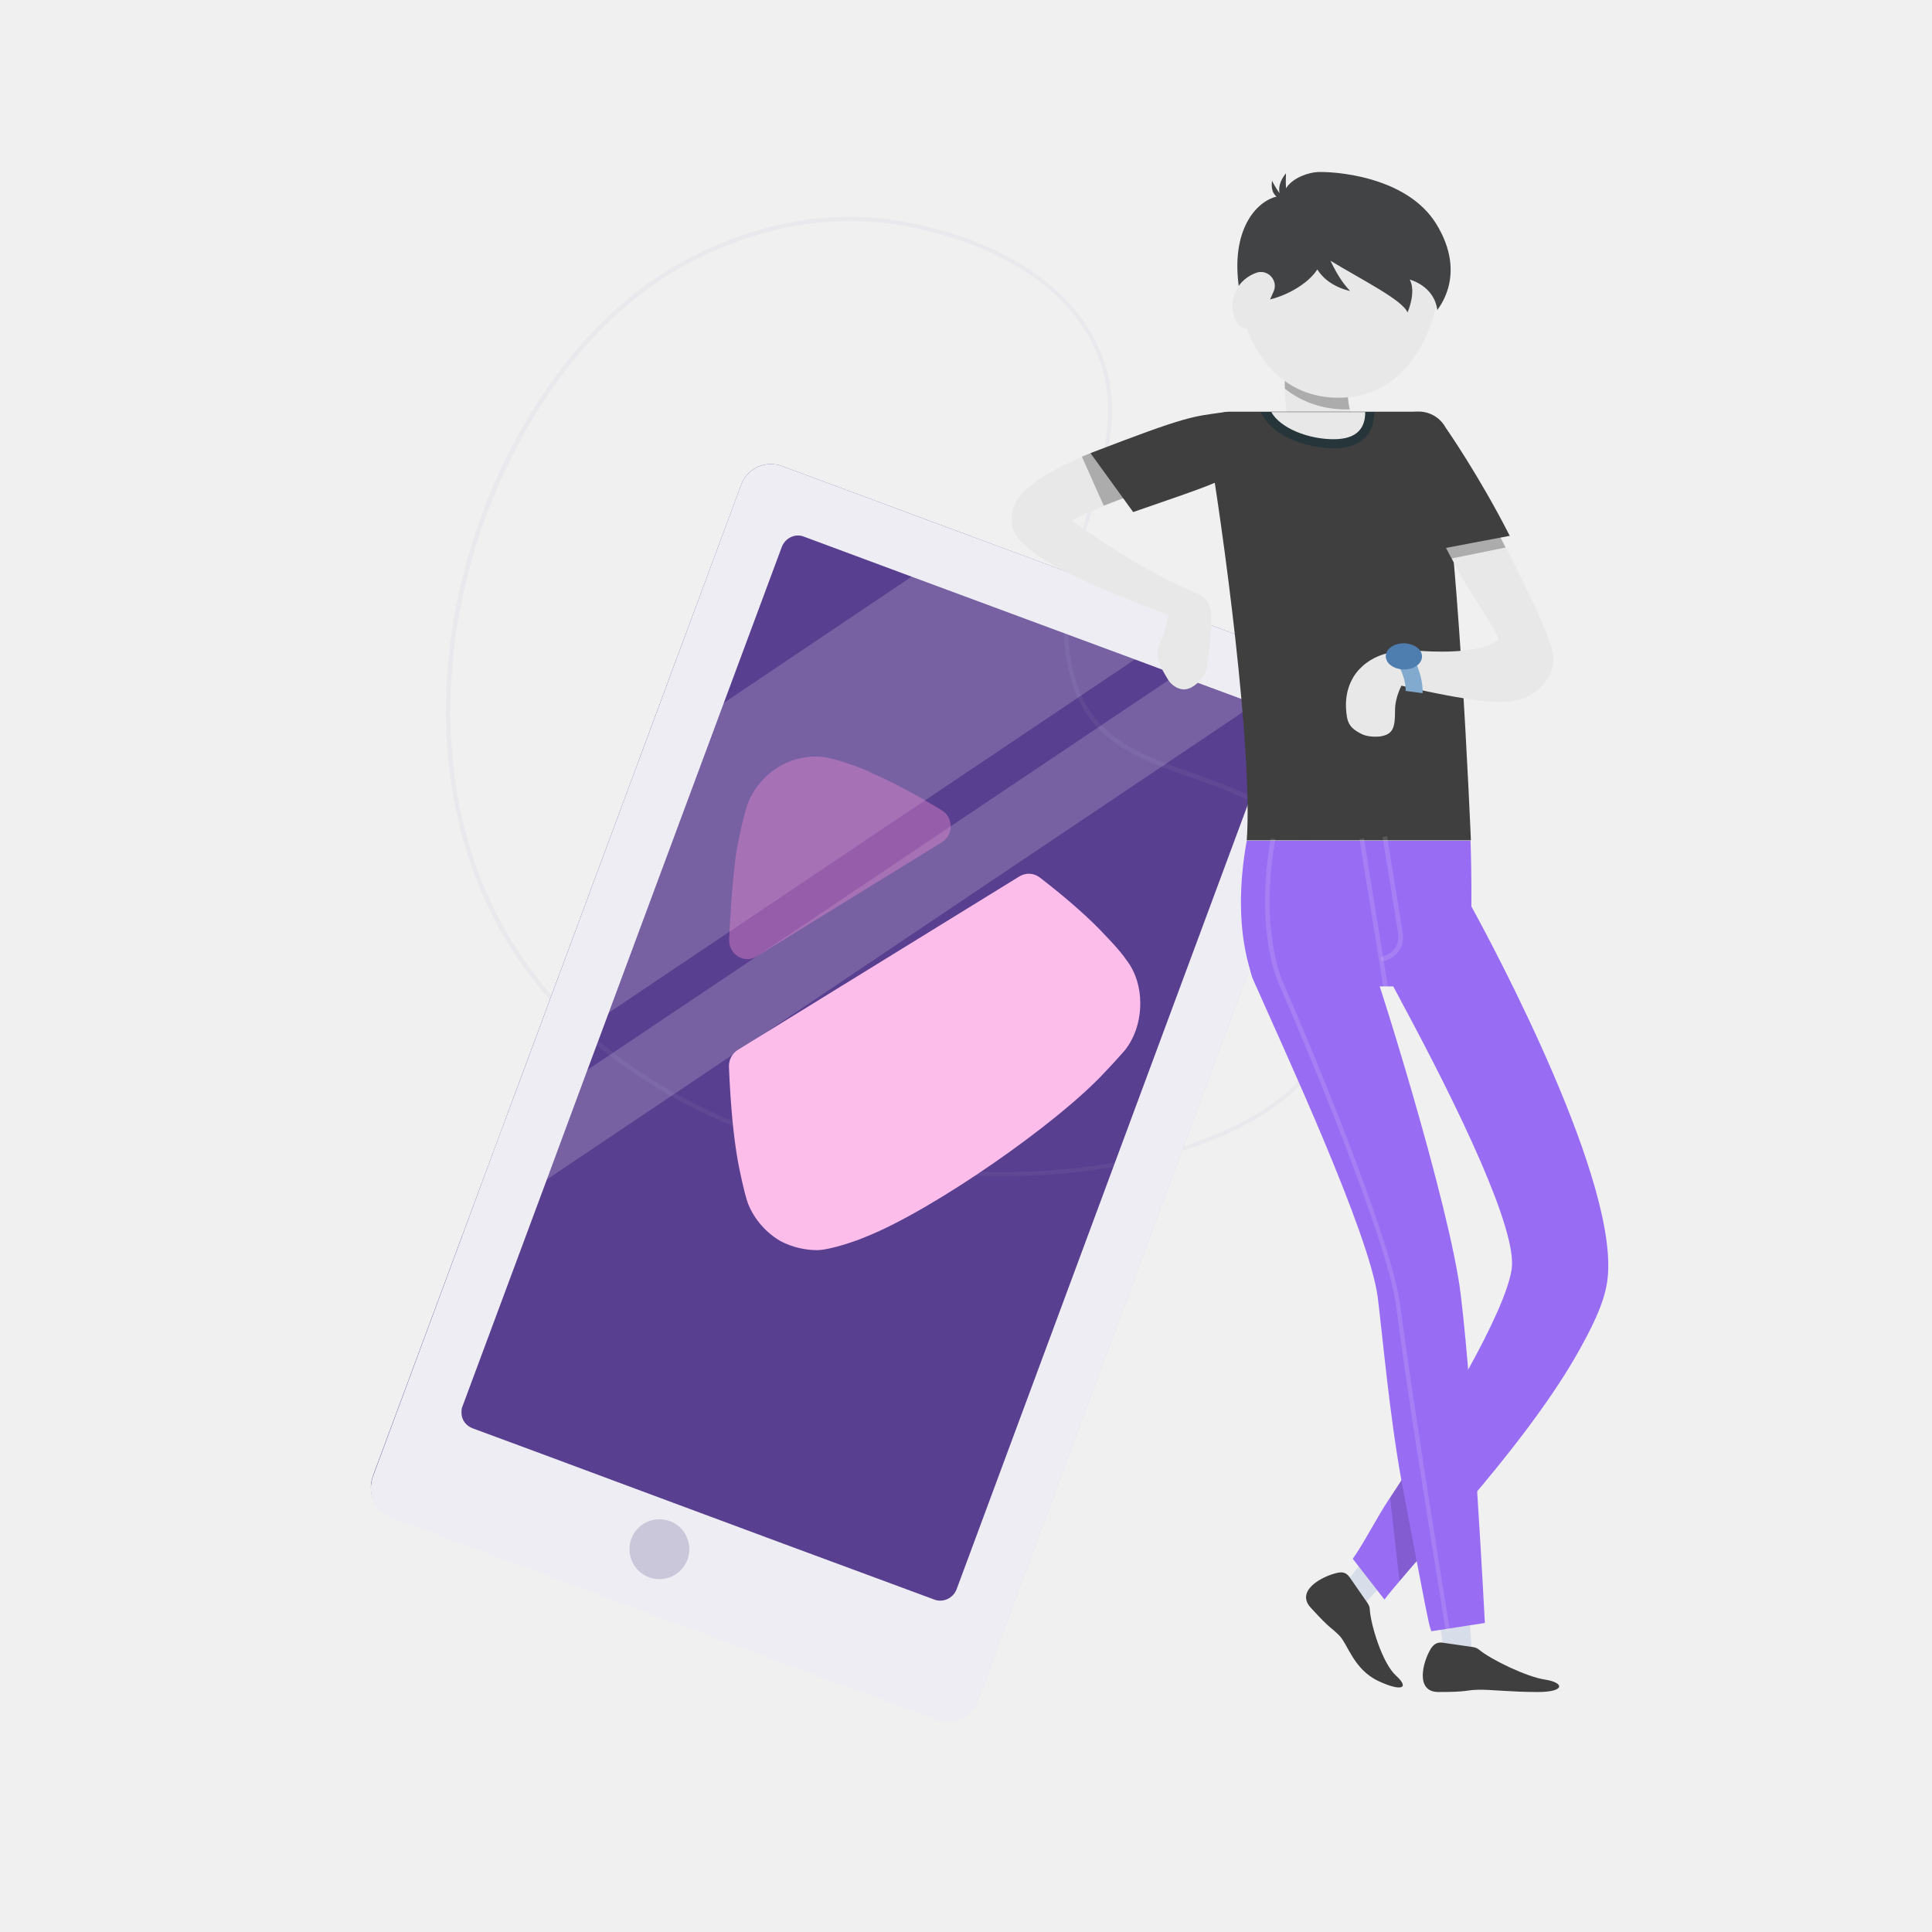
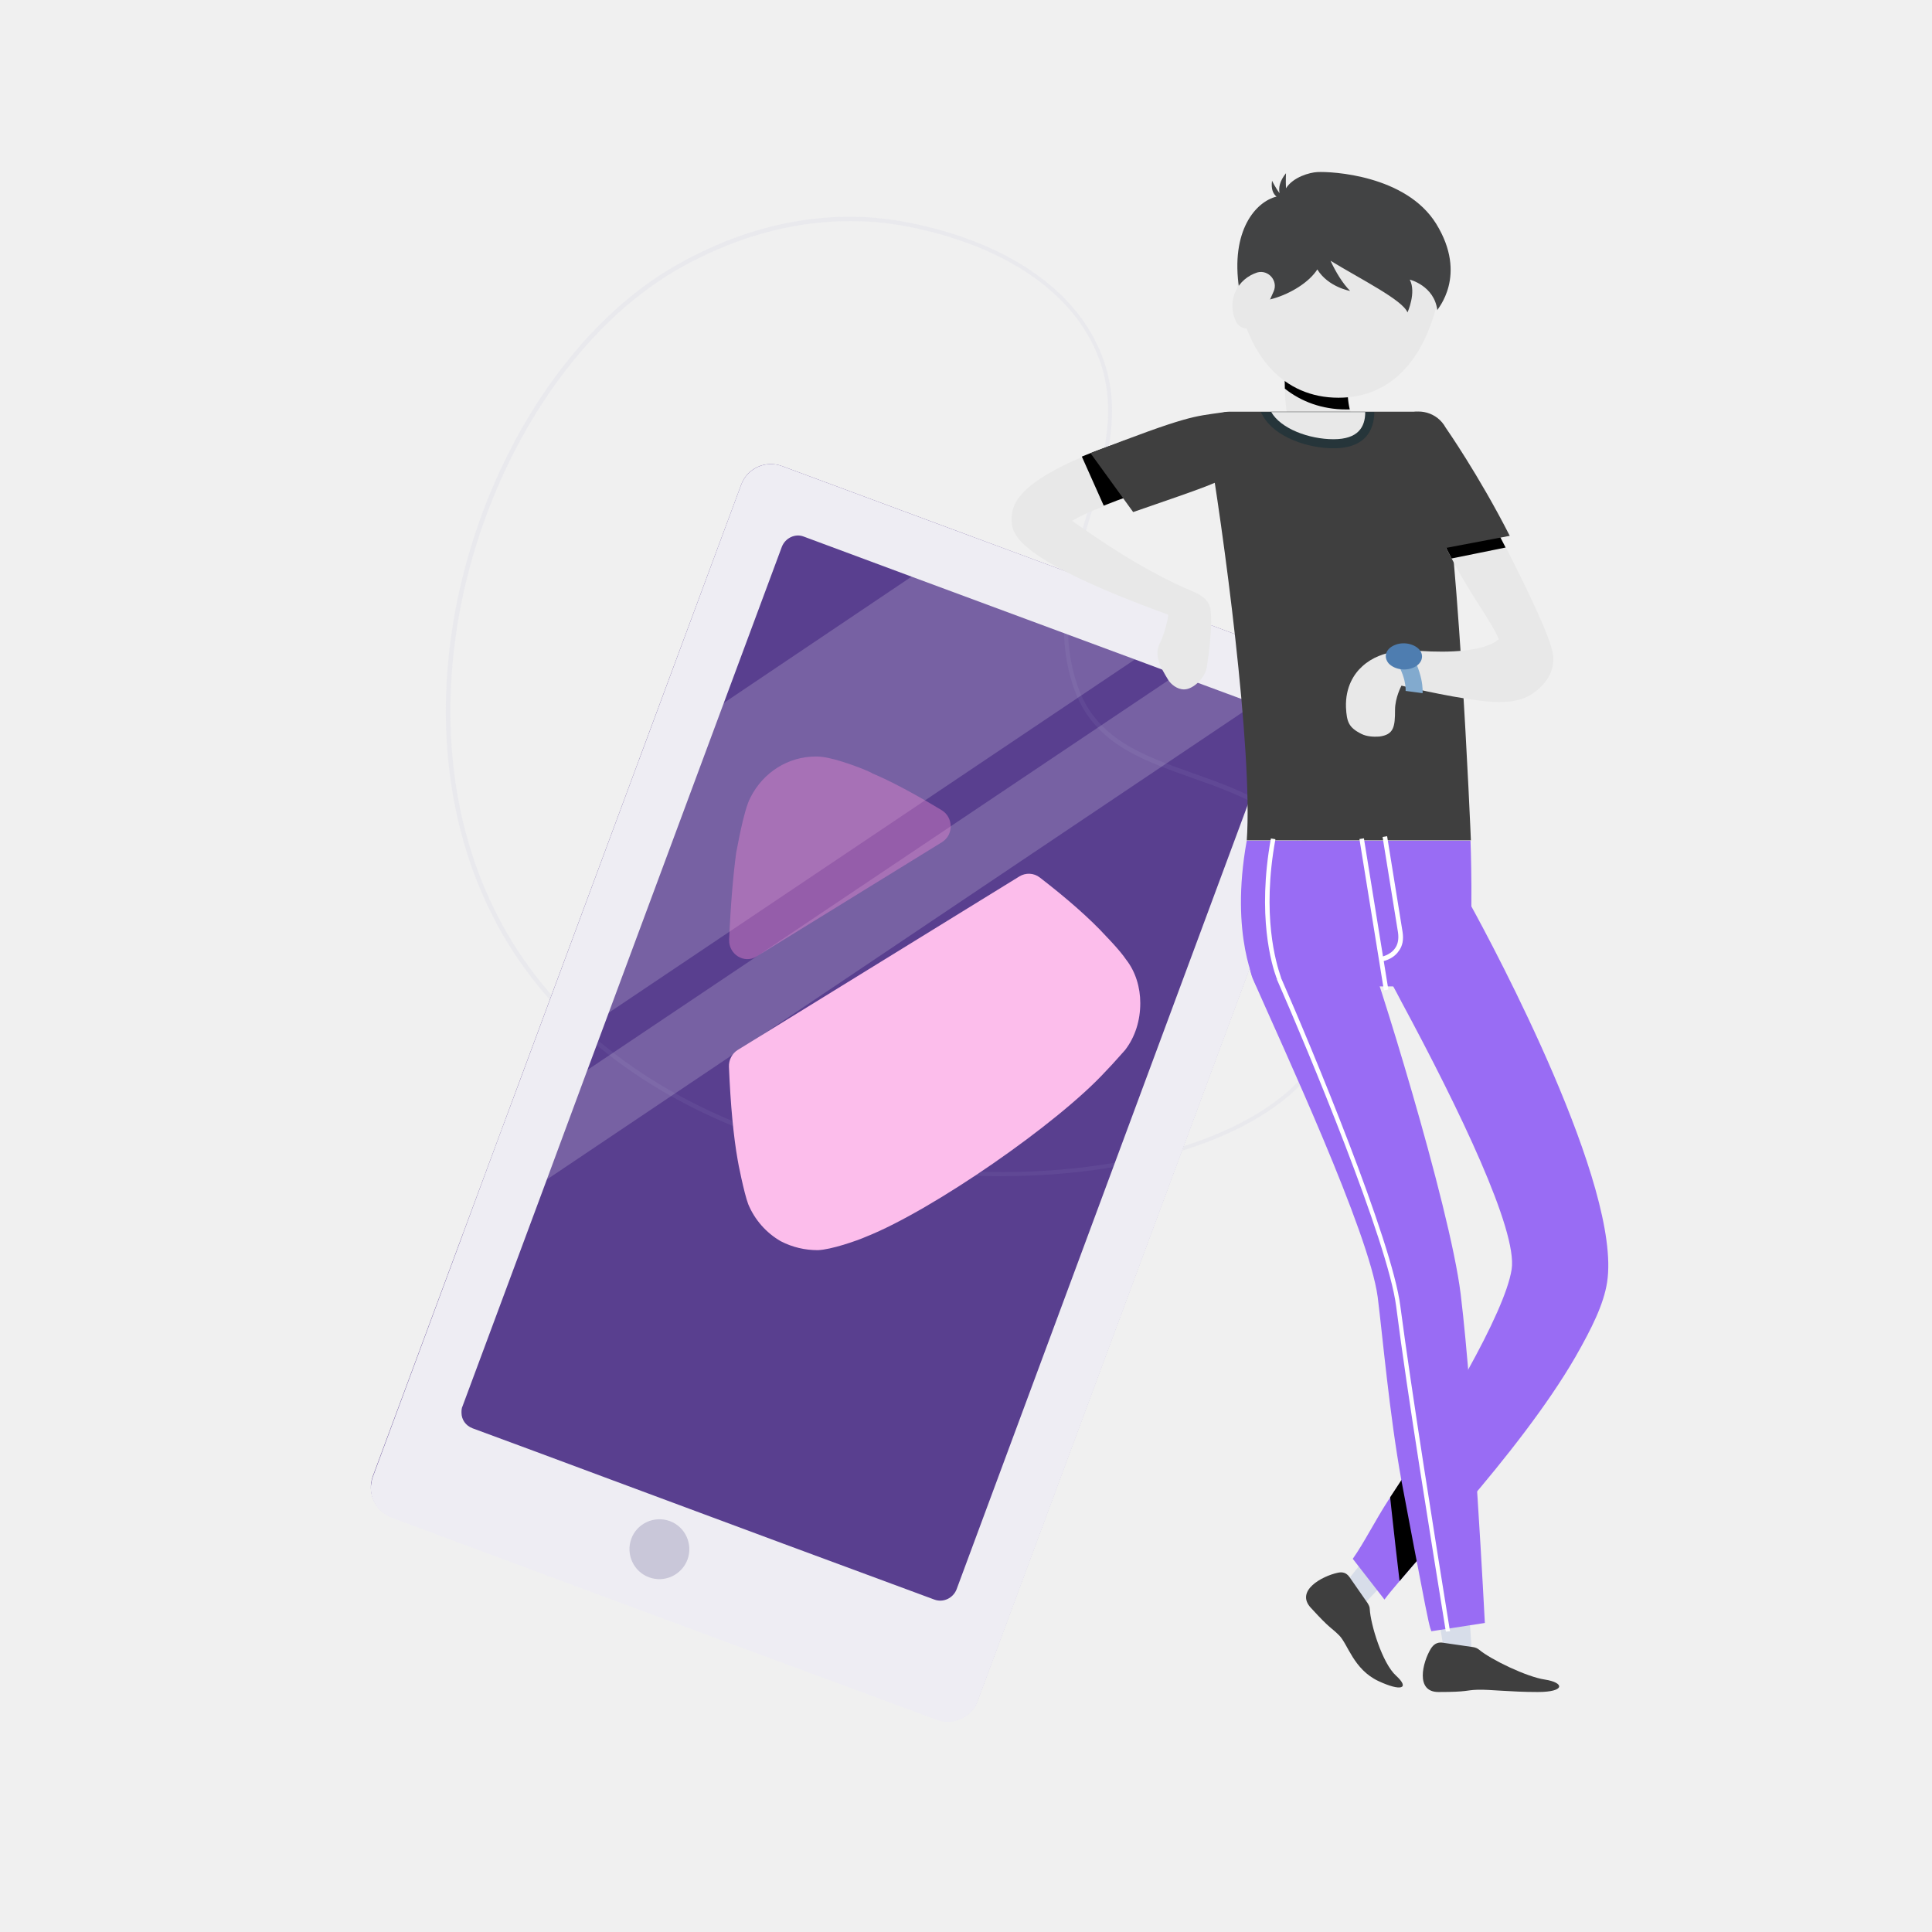
<svg xmlns="http://www.w3.org/2000/svg" width="240" height="240" viewBox="0 0 240 240" fill="none">
  <path d="M164.86 83.016L97.125 57.891C95.063 57.141 92.813 58.172 92.063 60.235L46.313 183.375C45.563 185.438 46.594 187.688 48.657 188.438L116.391 213.563C118.453 214.313 120.703 213.281 121.453 211.219L167.203 88.031C167.953 86.016 166.922 83.766 164.86 83.016Z" fill="#593F8F" />
  <path opacity="0.09" d="M124.266 146.109C122.579 146.109 120.844 146.062 119.063 145.969C92.766 144.516 71.297 132.797 61.641 114.656C46.219 85.687 61.36 45.328 84.563 32.625C96.282 26.156 106.453 26.344 112.922 27.656C123.985 29.859 132.141 34.969 135.891 42C139.922 49.547 137.766 56.625 135.469 64.078C133.407 70.781 131.297 77.672 133.829 85.125C136.079 91.781 141.938 93.844 148.172 96.047C154.5 98.297 161.063 100.594 164.578 107.859C168.282 115.547 167.813 126.047 163.547 132.375C157.735 140.812 142.36 146.109 124.266 146.109ZM105.61 27.469C99.844 27.469 92.672 28.781 84.844 33.094C61.875 45.703 46.875 85.734 62.157 114.422C71.719 132.422 93.047 144 119.157 145.453C139.219 146.578 156.891 141.187 163.125 132.094C167.297 125.953 167.766 115.641 164.11 108.141C160.688 101.062 154.266 98.812 148.032 96.609C141.703 94.359 135.704 92.25 133.36 85.359C130.782 77.719 132.938 70.734 135 63.937C137.25 56.578 139.407 49.594 135.469 42.234C131.813 35.344 123.75 30.328 112.875 28.172C110.766 27.75 108.329 27.469 105.61 27.469Z" fill="#AAAAD5" />
  <path opacity="0.2" d="M148.453 76.922L140.953 81.938L75.469 125.906L65.109 132.891L79.359 94.406L89.766 87.422L113.25 71.625L120.75 66.609L148.453 76.922Z" fill="#EEEDF3" />
  <path opacity="0.2" d="M163.359 82.453L155.859 87.469L67.781 146.625L57.375 153.563L62.438 140.016L72.797 133.078V133.031L146.109 83.859L153.609 78.797L163.359 82.453Z" fill="#EEEDF3" />
  <path d="M164.859 83.016L163.359 82.453L153.609 78.844L148.453 76.922L120.75 66.656L97.125 57.891C95.109 57.141 92.813 58.172 92.063 60.235L79.359 94.453L65.063 132.938L62.391 140.11L57.375 153.656L46.313 183.469C46.172 183.844 46.125 184.219 46.078 184.594C45.938 186.281 46.969 187.922 48.656 188.531L61.219 193.219L70.688 196.735L95.719 206.016L104.859 209.391L116.391 213.656C118.406 214.406 120.703 213.375 121.453 211.36L166.359 90.422L167.203 88.172C167.953 86.016 166.922 83.766 164.859 83.016ZM158.438 90.656L157.5 93.235L118.828 197.438C118.406 198.516 117.188 199.125 116.063 198.703L107.578 195.563L97.313 191.766L76.125 183.891L66.422 180.281L58.688 177.422C57.844 177.094 57.328 176.344 57.328 175.5C57.328 175.219 57.328 174.938 57.469 174.656L67.875 146.672L72.891 133.125L75.563 125.953L89.859 87.469L97.125 67.922C97.547 66.844 98.766 66.235 99.844 66.656L113.344 71.672L141.047 81.938L146.203 83.86L155.953 87.469L157.219 87.938C158.297 88.36 158.859 89.578 158.438 90.656Z" fill="#EEEDF3" />
  <path d="M80.625 195.937C78.703 195.234 77.719 193.078 78.422 191.156C79.125 189.234 81.281 188.25 83.203 188.953C85.125 189.656 86.109 191.812 85.406 193.734C84.656 195.703 82.5 196.641 80.625 195.937Z" fill="#C9C7D9" />
  <path d="M179.578 206.25L178.078 197.109L182.203 195.844L182.859 205.594L179.578 206.25Z" fill="#D7DDE9" />
  <path d="M183 204.61C183.281 204.656 183.516 204.75 183.75 204.938C185.203 206.156 189.656 208.313 191.906 208.641C194.344 209.016 194.484 210.188 191.016 210.188C187.594 210.188 185.062 209.86 183.562 209.906C182.016 209.953 182.437 210.188 178.687 210.188C175.781 210.188 176.719 206.485 177.75 204.797C178.078 204.281 178.5 204 179.109 204.047L183 204.61Z" fill="#3F3F3F" />
  <path d="M166.312 197.719L172.031 190.453L175.734 192.656L169.031 199.688L166.312 197.719Z" fill="#D7DDE9" />
  <path d="M169.875 199.125C170.016 199.359 170.156 199.594 170.156 199.875C170.25 201.75 171.703 206.625 173.437 208.172C175.172 209.766 174.047 210.141 171.234 208.828C168.141 207.375 167.437 204.234 166.359 203.156C165.281 202.078 165.375 202.5 162.844 199.734C160.875 197.625 164.203 195.797 166.172 195.375C166.781 195.234 167.25 195.375 167.625 195.891L169.875 199.125Z" fill="#3F3F3F" />
  <path d="M163.734 43.219C163.734 43.219 162.609 50.719 164.766 54.188C166.922 57.656 167.25 58.172 167.25 58.172" fill="#ED8C61" />
  <path d="M169.266 61.5C168.656 61.875 167.953 62.063 167.297 62.063C165.985 62.063 164.672 61.406 163.969 60.141C163.922 60.094 163.547 59.438 161.531 56.25C160.125 54 159.656 50.953 159.61 48.281C159.516 45.656 159.797 43.406 159.938 42.656C160.266 40.547 162.235 39.047 164.391 39.375C166.5 39.703 168 41.672 167.672 43.828C167.485 44.953 167.438 46.266 167.438 47.485C167.438 48.75 167.531 49.969 167.719 50.86C167.813 51.375 167.953 51.844 168.141 52.125C170.344 55.641 170.672 56.203 170.672 56.203C171.75 58.031 171.141 60.422 169.266 61.5Z" fill="#E8E8E8" />
  <path d="M154.875 104.438C155.672 93.235 151.922 65.438 150 54.376C149.719 52.688 150.985 51.141 152.719 51.141H175.735C176.953 51.141 178.078 51.985 178.406 53.157C181.031 63.188 182.719 104.391 182.719 104.391H154.875V104.438Z" fill="#3F3F3F" />
  <path d="M192.891 81.141C192.516 79.032 189.938 73.641 187.078 68.016C184.031 62.063 180.609 55.782 179.016 52.969C178.125 51.375 176.109 50.813 174.516 51.657C172.922 52.547 172.359 54.563 173.203 56.157C175.641 60.563 178.125 65.204 180.328 69.375C182.813 74.157 185.203 77.063 186.188 79.407C184.406 80.954 179.953 81.094 176.438 80.86C175.453 80.766 171.703 80.485 169.219 82.782C168.234 83.672 167.109 85.313 167.203 87.891C167.297 89.672 167.531 90.375 169.125 91.172C169.781 91.5 170.625 91.547 171.328 91.5C173.156 91.266 173.297 90.282 173.297 88.172C173.297 86.672 174.094 85.172 174.094 85.172C174.094 85.172 179.438 86.485 183.891 87.047C188.344 87.61 190.172 86.719 191.813 84.891C192.75 83.813 193.125 82.454 192.891 81.141Z" fill="#E8E8E8" />
  <path d="M156.094 122.532C156.094 122.532 152.719 116.344 154.875 104.438H182.672C182.672 104.438 183.047 113.485 182.438 122.532H156.094Z" fill="#996CF4" />
-   <path d="M187.031 68.016L183.797 68.672L180.328 69.375C178.172 65.203 175.641 60.516 173.203 56.156C172.313 54.563 172.922 52.547 174.516 51.656C176.109 50.766 178.125 51.375 179.016 52.969C180.563 55.781 183.984 62.063 187.031 68.016Z" fill="black" fill-opacity="0.26" />
+   <path d="M187.031 68.016L183.797 68.672L180.328 69.375C178.172 65.203 175.641 60.516 173.203 56.156C172.313 54.563 172.922 52.547 174.516 51.656C176.109 50.766 178.125 51.375 179.016 52.969C180.563 55.781 183.984 62.063 187.031 68.016Z" fill="black" fillOpacity="0.26" />
  <path d="M155.766 53.766C155.344 51.985 153.516 50.907 151.781 51.375C143.813 53.344 138.281 55.125 134.438 56.766C125.578 60.516 125.672 63.282 125.672 64.688C125.719 66.281 126.047 69.422 145.125 76.36C145.125 76.922 144.516 79.078 144.141 79.781C143.25 81.375 144.188 82.922 145.125 84.469C145.453 84.985 146.203 85.641 147.094 85.641C148.266 85.641 149.719 84.141 149.906 82.922C150.609 78.469 150.516 75.844 150.281 75.328C150.281 75.281 150.234 75.235 150.234 75.188C150.141 75.047 150.094 74.906 150 74.766C149.953 74.672 149.859 74.625 149.813 74.531C149.719 74.438 149.672 74.344 149.578 74.297C149.438 74.156 149.297 74.063 149.156 73.969C149.109 73.969 149.109 73.922 149.063 73.922C148.828 73.781 148.594 73.641 148.359 73.547C141.891 70.875 135.844 66.563 133.172 64.688C134.109 64.172 135.422 63.516 137.063 62.907C141.141 61.266 147.141 59.344 153.281 57.844C155.109 57.328 156.188 55.547 155.766 53.766Z" fill="#E8E8E8" />
  <path d="M187.547 66.563L183.094 67.406L179.625 68.063L176.672 68.625C172.875 61.172 171.984 59.484 171.844 56.953C171.703 54.094 172.453 52.641 174.328 51.609C176.203 50.578 178.547 51.234 179.578 53.109C179.672 53.25 183.703 59.016 187.547 66.563Z" fill="#3F3F3F" />
  <path d="M199.641 159.282C199.219 162 197.766 164.954 195.703 168.563C192.234 174.563 186.938 181.266 182.156 186.844C178.828 190.735 175.781 194.11 173.859 196.407C173.016 197.391 172.359 198.188 171.984 198.704L168.047 193.641C169.5 191.579 170.859 188.813 172.547 186.235C172.594 186.188 172.641 186.094 172.687 186.047C175.875 181.219 179.297 175.782 182.016 170.813C182.109 170.625 182.203 170.485 182.297 170.297C185.203 165.047 187.359 160.407 187.781 157.688C188.531 152.86 181.266 137.766 174.094 124.454C173.297 122.907 172.453 121.407 171.656 119.954C171.375 119.438 171.234 118.922 171.188 118.36C171 115.922 172.781 113.11 174.984 111.891C177.656 110.391 181.125 109.641 182.625 112.313C185.672 117.844 201.469 147.422 199.641 159.282Z" fill="#996CF4" />
-   <path d="M182.156 186.844C178.828 190.734 175.781 194.109 173.859 196.406C173.531 193.688 173.203 190.734 172.875 187.734C172.828 187.172 172.734 186.562 172.688 186C175.875 181.172 179.297 175.734 182.016 170.766C182.203 175.687 182.203 181.453 182.156 186.844Z" fill="black" fill-opacity="0.15" />
+   <path d="M182.156 186.844C178.828 190.734 175.781 194.109 173.859 196.406C173.531 193.688 173.203 190.734 172.875 187.734C172.828 187.172 172.734 186.562 172.688 186C175.875 181.172 179.297 175.734 182.016 170.766C182.203 175.687 182.203 181.453 182.156 186.844Z" fill="black" fillOpacity="0.15" />
  <path d="M181.453 160.781C180.094 149.672 170.766 119.813 169.312 116.531C168.094 113.719 161.344 113.11 158.531 114.375C155.719 115.594 154.453 118.875 155.672 121.688C159.422 130.219 170.062 153.047 171.141 161.11C171.75 165.938 172.594 175.641 174.094 183.938C175.172 189.703 176.25 195.328 177.047 199.406C177.75 202.969 177.75 202.313 177.797 202.641L184.453 201.61C184.453 201.61 183.047 173.906 181.453 160.781Z" fill="#996CF4" />
-   <path d="M153.328 57.75C147.187 59.25 141.187 61.172 137.109 62.813L134.391 56.719C138.234 55.125 143.766 53.297 151.734 51.328C153.516 50.906 155.297 51.985 155.719 53.719C156.187 55.547 155.109 57.328 153.328 57.75Z" fill="black" fill-opacity="0.26" />
+   <path d="M153.328 57.75C147.187 59.25 141.187 61.172 137.109 62.813L134.391 56.719C138.234 55.125 143.766 53.297 151.734 51.328C153.516 50.906 155.297 51.985 155.719 53.719C156.187 55.547 155.109 57.328 153.328 57.75Z" fill="black" fillOpacity="0.26" />
  <path d="M151.828 51.235C153.937 50.907 155.484 51.938 156.047 54C156.609 56.063 155.203 57.657 153.328 58.735C151.078 60.047 150.281 60.328 140.766 63.61L135.469 56.297C147.656 51.563 148.266 51.75 151.828 51.235Z" fill="#3F3F3F" />
-   <path d="M167.672 50.86C167.485 50.86 167.297 50.86 167.156 50.86C164.297 50.86 161.672 49.922 159.61 48.281C159.516 45.656 159.797 43.406 159.938 42.656C160.266 40.547 162.235 39.047 164.391 39.375C166.5 39.703 168 41.672 167.672 43.828C167.485 44.953 167.438 46.266 167.438 47.485C167.344 48.703 167.438 49.922 167.672 50.86Z" fill="black" fill-opacity="0.26" />
+   <path d="M167.672 50.86C167.485 50.86 167.297 50.86 167.156 50.86C164.297 50.86 161.672 49.922 159.61 48.281C159.516 45.656 159.797 43.406 159.938 42.656C160.266 40.547 162.235 39.047 164.391 39.375C166.5 39.703 168 41.672 167.672 43.828C167.485 44.953 167.438 46.266 167.438 47.485C167.344 48.703 167.438 49.922 167.672 50.86Z" fill="black" fillOpacity="0.26" />
  <path d="M178.688 36.985C177.141 44.157 173.157 49.407 166.266 49.407C159.422 49.407 155.11 44.203 153.844 36.985C152.719 30.235 159.422 23.625 166.266 23.625C173.203 23.578 180.141 30.282 178.688 36.985Z" fill="#E8E8E8" />
-   <path d="M179.625 202.687L179.578 202.5C177.703 190.875 174.844 173.344 173.437 162.281C172.406 154.219 162.422 130.312 158.672 121.781C158.625 121.734 158.625 121.641 158.625 121.594C158.625 121.547 158.625 121.547 158.578 121.5C157.969 119.859 156.141 113.766 157.875 104.156L158.437 104.25C156.703 113.719 158.531 119.672 159.094 121.312C159.094 121.359 159.141 121.406 159.141 121.453C159.141 121.5 159.141 121.547 159.187 121.594C162.937 130.125 172.922 154.125 173.953 162.234C175.406 173.25 178.219 190.828 180.094 202.453L180.141 202.641L179.625 202.687Z" fill="white" fill-opacity="0.13" />
+   <path d="M179.625 202.687L179.578 202.5C177.703 190.875 174.844 173.344 173.437 162.281C172.406 154.219 162.422 130.312 158.672 121.781C158.625 121.734 158.625 121.641 158.625 121.594C158.625 121.547 158.625 121.547 158.578 121.5C157.969 119.859 156.141 113.766 157.875 104.156L158.437 104.25C156.703 113.719 158.531 119.672 159.094 121.312C159.094 121.359 159.141 121.406 159.141 121.453C159.141 121.5 159.141 121.547 159.187 121.594C162.937 130.125 172.922 154.125 173.953 162.234C175.406 173.25 178.219 190.828 180.094 202.453L180.141 202.641L179.625 202.687Z" fill="white" fillOpacity="0.13" />
  <path d="M170.719 51.188C170.719 52.875 170.062 55.688 165.656 55.688C162.469 55.688 158.437 54.328 156.937 51.75L156.609 51.188H170.719Z" fill="#26353A" />
  <path d="M157.922 51.188C159.094 53.25 162.609 54.562 165.656 54.562C168.703 54.562 169.594 53.062 169.594 51.188H157.922Z" fill="#E8E8E8" />
  <path d="M174.609 85.828C174.609 85.781 174.797 83.906 172.828 81.188L174.656 80.109C176.953 83.531 176.719 85.969 176.719 86.109L174.609 85.828Z" fill="#82AACE" />
  <path d="M173.203 80.156C174.234 79.688 175.593 79.922 176.297 80.672C176.953 81.422 176.672 82.453 175.593 82.922C174.562 83.391 173.203 83.156 172.5 82.406C171.843 81.609 172.125 80.625 173.203 80.156Z" fill="#4E7DB0" />
  <path d="M178.406 27.797C174.656 21.75 165.422 21.281 163.641 21.375C162.703 21.422 160.641 21.984 159.75 23.391C159.703 22.406 159.75 21.516 159.75 21.516C158.953 22.5 158.813 23.344 158.953 24C158.391 23.25 158.016 22.453 158.016 22.453C157.875 23.484 158.156 24.094 158.578 24.422C156.047 25.031 152.813 28.594 153.938 35.906C154.406 39.094 161.625 36.656 163.641 33.469C165 35.672 167.719 36.141 167.719 36.141C166.781 35.203 165.938 33.797 165.281 32.391C169.125 34.734 174.234 37.266 174.844 38.812C174.844 38.812 175.969 36.328 175.125 34.734C175.125 34.734 178.172 35.484 178.547 38.531C178.5 38.438 182.391 34.266 178.406 27.797Z" fill="#424344" />
-   <path d="M169.43 104.141L168.875 104.231L171.91 123.019L172.465 122.929L169.43 104.141Z" fill="white" fill-opacity="0.13" />
-   <path d="M171.609 119.438L171.516 118.875C171.516 118.875 172.688 118.687 173.297 117.797C173.672 117.281 173.766 116.625 173.672 115.875L171.75 103.969L172.313 103.875L174.234 115.781C174.375 116.719 174.234 117.516 173.766 118.125C173.016 119.25 171.656 119.438 171.609 119.438Z" fill="white" fill-opacity="0.13" />
+   <path d="M169.43 104.141L168.875 104.231L171.91 123.019L172.465 122.929L169.43 104.141Z" fill="white" fillOpacity="0.13" />
+   <path d="M171.609 119.438L171.516 118.875C171.516 118.875 172.688 118.687 173.297 117.797C173.672 117.281 173.766 116.625 173.672 115.875L171.75 103.969L172.313 103.875L174.234 115.781C174.375 116.719 174.234 117.516 173.766 118.125C173.016 119.25 171.656 119.438 171.609 119.438Z" fill="white" fillOpacity="0.13" />
  <path d="M153.469 36.234C152.906 37.453 153 38.766 153.516 39.891C154.125 41.203 156.047 41.109 156.61 39.797L158.203 36.234C158.813 34.922 157.594 33.469 156.188 33.844C155.016 34.219 153.985 35.062 153.469 36.234Z" fill="#E8E8E8" />
  <path d="M91.646 130.428L126.639 108.868C127.423 108.388 128.427 108.434 129.16 109.001C132.485 111.561 135.455 114.157 137.437 116.339C137.437 116.339 139.144 118.087 139.883 119.196C141.076 120.708 141.65 122.686 141.65 124.607C141.65 126.764 141.021 128.803 139.768 130.433C139.484 130.724 138.4 132.007 137.377 133.055C131.407 139.575 115.822 150.348 107.625 153.613C106.432 154.139 103.247 155.238 101.595 155.299C100.003 155.299 98.465 154.952 96.987 154.19C95.17 153.143 93.748 151.518 92.949 149.591C92.435 148.252 91.641 144.236 91.641 144.118C91.127 141.251 90.743 137.225 90.553 132.523C90.518 131.68 90.942 130.862 91.646 130.428Z" fill="#FCBDEB" />
  <path opacity="0.4" d="M93.986 118.815C92.444 119.771 90.502 118.55 90.577 116.715C90.761 112.412 91.081 108.621 91.47 105.8C91.53 105.738 92.324 100.736 93.237 99.044C94.83 95.901 97.955 93.98 101.314 93.98H101.594C103.76 94.036 108.368 95.957 108.368 96.075C110.689 97.041 113.719 98.676 116.979 100.644C118.447 101.533 118.482 103.715 117.014 104.619L93.986 118.815Z" fill="#F089D3" />
</svg>
